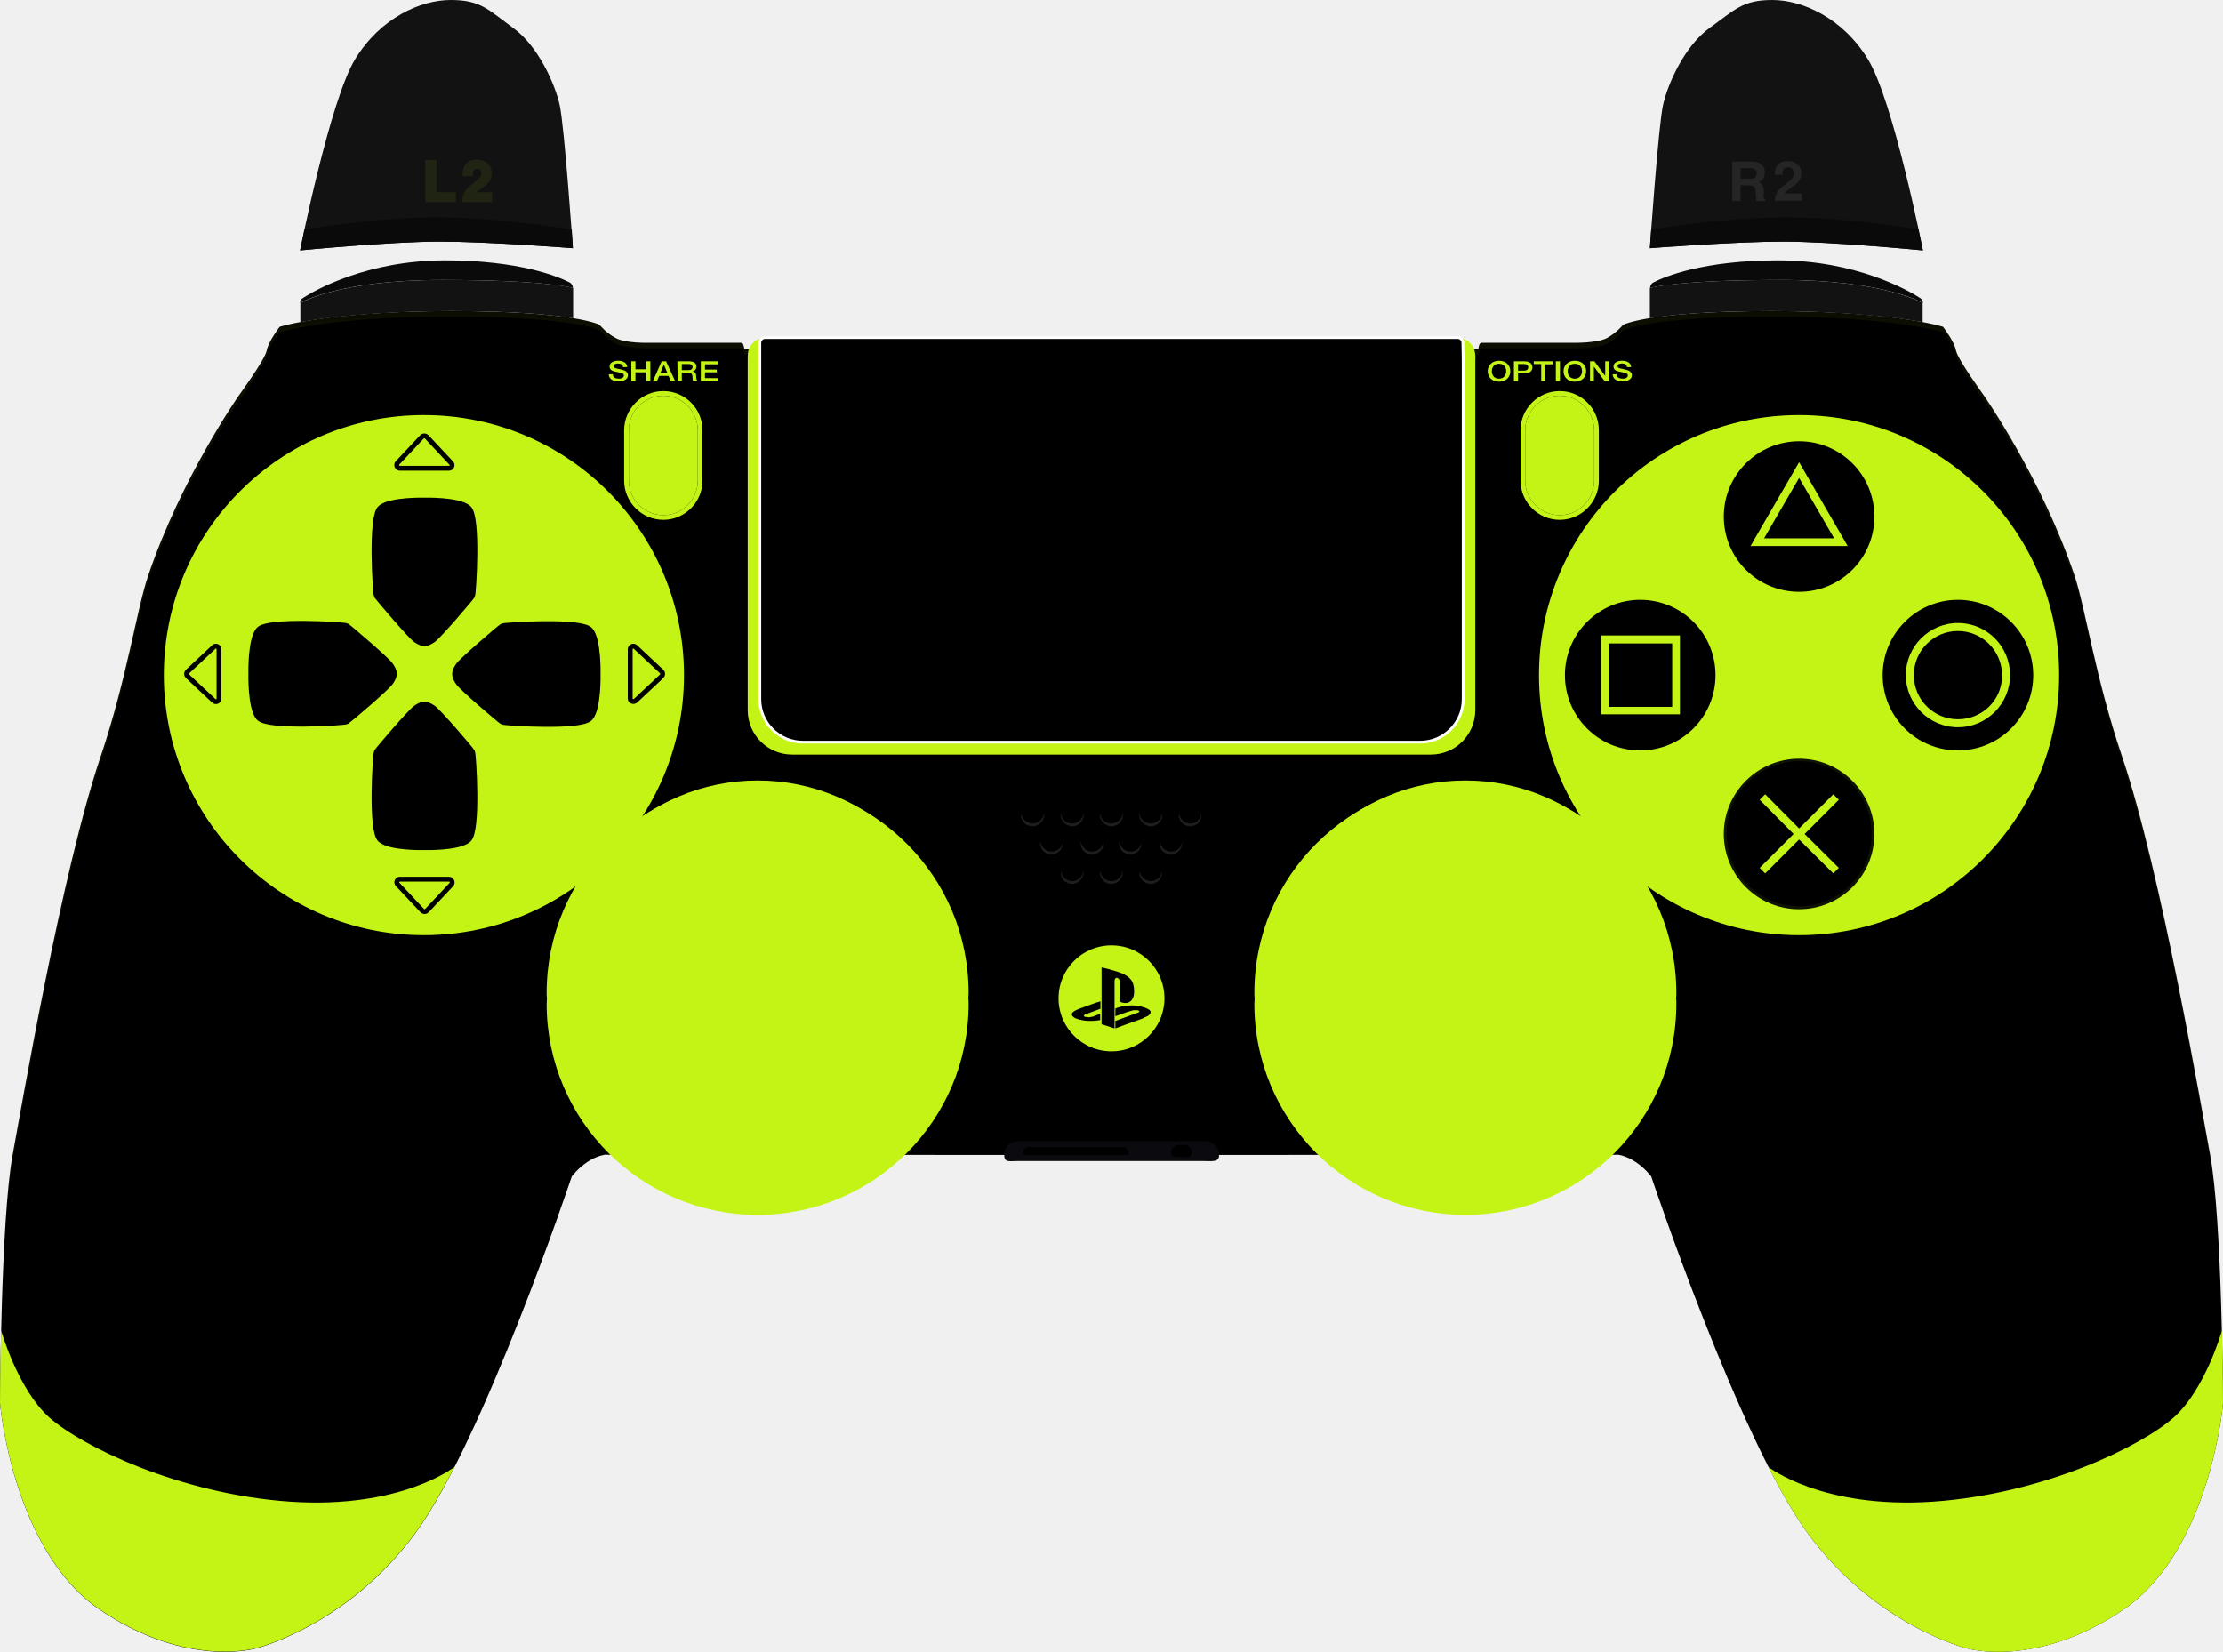
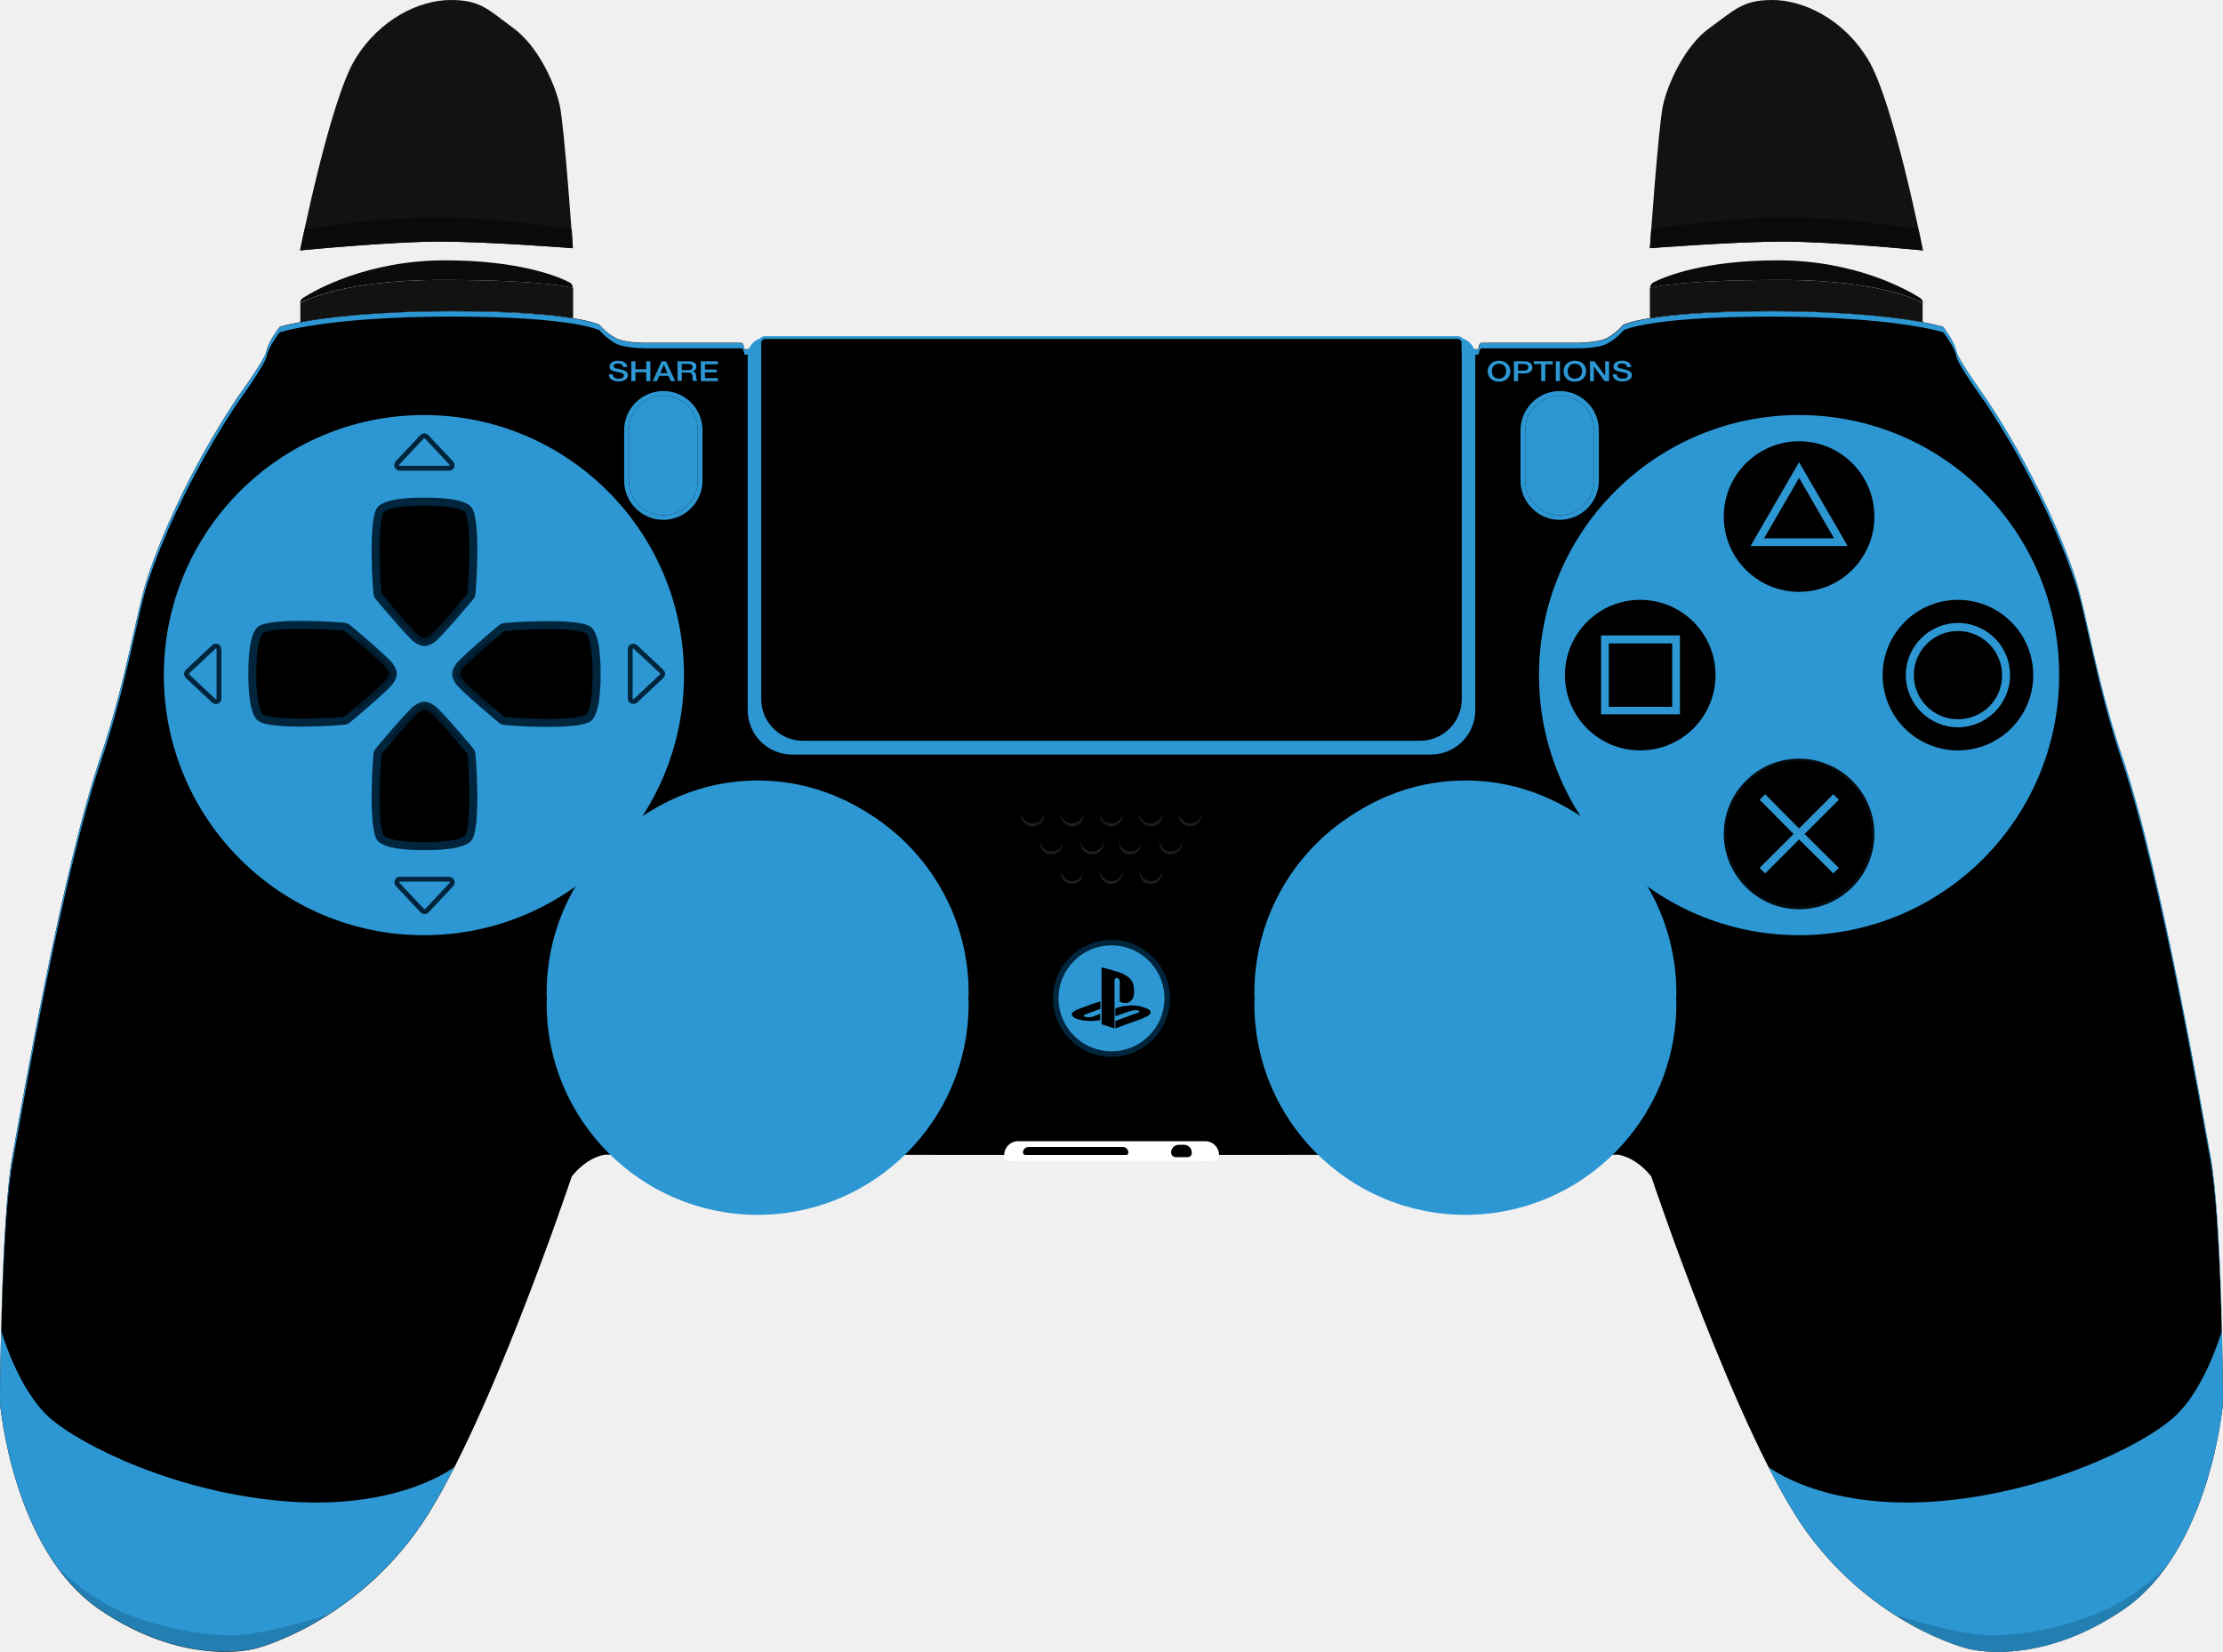
<svg xmlns="http://www.w3.org/2000/svg" xmlns:xlink="http://www.w3.org/1999/xlink" version="1.1" id="Layer_1" x="0px" y="0px" viewBox="0 0 806 598.9" style="enable-background:new 0 0 806 598.9;" xml:space="preserve">
  <style type="text/css">
	.st0{fill:none;}
	.st1{fill:#B3B3B3;}
- 	.st2{opacity:6.000000e-02;}
- 	.st3{fill:#C3F415;}
- 	.st4{fill:#C3F415;stroke:#000000;stroke-width:1.758;}
- 	.st5{opacity:0.22;fill:#C3F415;enable-background:new    ;}
- 	.st6{stroke:#000000;stroke-width:2.891;}
+ 	.st2{opacity:3.003de-02;}
+ 	.st3{fill:#2d97d3;}
+ 	.st4{fill:#2d97d3;stroke:#00253d;stroke-width:1.758;}
+ 	.st5{opacity:0.22;fill:#00253d;enable-background:new    ;}
+ 	.st6{stroke:#00253d;stroke-width:2.891;}
	.st7{opacity:0.25;enable-background:new    ;}
	.st8{opacity:0.12;}
	.st9{fill:#FFFFFF;}
- 	.st10{fill:#0B0B0F;}
- 	.st11{stroke:#FFFFFF;}
+ 	.st10{fill:#FFFFFF;}
+ 	.st11{stroke:#2d97d3;}
	.st12{filter:url(#filter2579);}
	.st13{fill:url(#SVGID_1_);}
	.st14{fill-opacity:0.92;}
- 	.st15{fill:#C3F415;stroke:#000000;stroke-width:2;stroke-miterlimit:10;}
+ 	.st15{fill:#2d97d3;stroke:#00253d;stroke-width:2;stroke-miterlimit:10;}
	.st16{fill:#0A0A0A;}
	.st17{fill:#121212;}
- 	.st18{opacity:8.000000e-02;}
- 	.st19{fill:#C3F415;stroke:#C3F415;stroke-miterlimit:10;}
+ 	.st18{opacity:9.000000e-09;}
+ 	.st19{fill:#2d97d3;stroke:#2d97d3;stroke-miterlimit:10;}
</style>
  <filter height="1.589" id="filter2579" style="color-interpolation-filters:sRGB" width="1.282" x="-0.141" y="-0.295">
    <feGaussianBlur id="feGaussianBlur2581" stdDeviation="14.99" />
  </filter>
  <pattern y="598.9" width="71" height="71" patternUnits="userSpaceOnUse" id="SVGID_6_" viewBox="0 -71 71 71" style="overflow:visible;">
    <g>
      <rect y="-71" class="st0" width="71" height="71" />
      <g id="g88_2_">
        <polygon id="polygon80_2_" class="st0" points="0,-71 71,-71 71,0 0,0    " />
        <g id="g86_2_">
          <polygon id="polygon82_2_" class="st0" points="0,-71 71,-71 71,0 0,0     " />
          <path id="path84_2_" class="st1" d="M41.8-35.5c0,3.5-2.8,6.3-6.3,6.3s-6.3-2.8-6.3-6.3s2.8-6.3,6.3-6.3S41.8-39,41.8-35.5z" />
        </g>
      </g>
    </g>
  </pattern>
  <g id="g129">
    <g id="g127">
      <g id="g125">
        <path id="path91" d="M801.3,418.6c-2.9-15.5-17.7-102.5-32-144.6c-9.4-27.7-13.1-53-17-64.9     c-12-35.7-33-65.7-33-65.7s-9.5-13.1-10.1-16.3c-0.6-3.3-4.7-8.6-4.7-8.6s-17.4-5.7-62.3-5.7c-44.9,0-53.7,5-53.7,5     s-2.4,2.9-5.9,4.8c-3.5,1.8-11.7,1.7-11.7,1.7h-33.4c0,0-0.6-0.1-0.9,0.3c-0.4,0.4-0.6,2-0.6,2H403H269.9c0,0-0.3-1.7-0.6-2     c-0.4-0.4-0.9-0.3-0.9-0.3H235c0,0-8.2,0.2-11.7-1.7c-3.5-1.8-5.9-4.8-5.9-4.8s-8.8-5-53.7-5c-44.8,0-62.3,5.7-62.3,5.7     s-4.1,5.3-4.7,8.6c-0.6,3.3-10.1,16.3-10.1,16.3s-21,30-33,65.7c-4,11.9-7.7,37.2-17,64.9c-14.3,42.1-29.1,129.1-32,144.6     C0.3,441.8,0,508.8,0,508.8s4.5,53.4,36.2,74.9s56.7,14,56.7,14s33.1-8.2,57.8-41.9s56.6-129.2,56.6-129.2s2.2-3,5.7-5.3     s6.3-2.6,6.3-2.6l183.7,0.1l183.7-0.1c0,0,2.8,0.3,6.3,2.6s5.7,5.3,5.7,5.3s31.9,95.4,56.6,129.2c24.7,33.8,57.8,41.9,57.8,41.9     s25,7.5,56.7-14s36.2-74.9,36.2-74.9S805.7,441.8,801.3,418.6z" />
        <g id="g95" class="st2">
          <path id="path93" class="st3" d="M36.6,276c9.4-27.7,13.1-53,17-64.9c12-35.7,33-65.7,33-65.7s9.5-13.1,10.1-16.3      c0.6-3.3,4.7-8.6,4.7-8.6s17.4-5.7,62.3-5.7c44.8,0,53.7,5,53.7,5s2.4,2.9,5.9,4.8c3.5,1.8,11.7,1.7,11.7,1.7h33.4      c0,0,0.6-0.1,0.9,0.3c0.4,0.4,0.6,2,0.6,2H403h133.1c0,0,0.3-1.7,0.6-2c0.4-0.4,0.9-0.3,0.9-0.3H571c0,0,8.2,0.2,11.7-1.7      c3.5-1.8,5.9-4.8,5.9-4.8s8.8-5,53.7-5s62.3,5.7,62.3,5.7s4.1,5.3,4.7,8.6c0.6,3.3,10.1,16.3,10.1,16.3s21,30,33,65.7      c4,11.9,7.7,37.2,17,64.9c14.3,42.1,29.1,129.1,32,144.6c3.9,20.9,4.6,77.3,4.7,88.3c0-0.1,0-0.1,0-0.1s-0.3-66.9-4.7-90.1      c-2.9-15.5-17.7-102.5-32-144.6c-9.4-27.7-13.1-53-17-64.9c-12-35.7-33-65.7-33-65.7s-9.5-13.1-10.1-16.3      c-0.6-3.3-4.7-8.6-4.7-8.6s-17.4-5.7-62.3-5.7s-53.7,5-53.7,5s-2.4,2.9-5.9,4.8c-3.5,1.8-11.7,1.7-11.7,1.7h-33.4      c0,0-0.6-0.1-0.9,0.3c-0.4,0.4-0.6,2-0.6,2H403H269.9c0,0-0.3-1.7-0.6-2c-0.4-0.4-0.9-0.3-0.9-0.3H235c0,0-8.2,0.2-11.7-1.7      c-3.5-1.8-5.9-4.8-5.9-4.8s-8.8-5-53.7-5c-44.8,0-62.3,5.7-62.3,5.7s-4.1,5.3-4.7,8.6c-0.6,3.3-10.1,16.3-10.1,16.3      s-21,30-33,65.7c-4,11.9-7.7,37.2-17,64.9c-14.3,42.1-29.1,129.1-32,144.6C0.3,441.8,0,508.8,0,508.8v0.1      c0.1-10.9,0.7-67.4,4.7-88.3C7.6,405.2,22.3,318.1,36.6,276z" />
        </g>
        <path id="path97" class="st3" d="M351.2,360c0-42.2-34.3-76.5-76.5-76.5s-76.5,34.3-76.5,76.5c0,0.7,0,1.3,0.1,2     c0,0.7-0.1,1.3-0.1,2c0,42.2,34.3,76.5,76.5,76.5s76.5-34.3,76.5-76.5c0-0.7,0-1.3-0.1-2C351.1,361.3,351.2,360.6,351.2,360z" />
        <circle id="circle99" class="st3" cx="274.7" cy="356" r="73" />
        <circle id="circle101" class="st3" cx="274.7" cy="356" r="51.5" />
        <path id="path103" class="st3" d="M607.8,360c0-42.2-34.3-76.5-76.5-76.5s-76.5,34.3-76.5,76.5c0,0.7,0,1.3,0.1,2     c0,0.7-0.1,1.3-0.1,2c0,42.2,34.3,76.5,76.5,76.5s76.5-34.3,76.5-76.5c0-0.7,0-1.3-0.1-2C607.8,361.3,607.8,360.6,607.8,360z" />
        <circle id="circle105" class="st3" cx="531.3" cy="356" r="73" />
        <circle id="circle107" class="st3" cx="531.3" cy="356" r="51.5" />
        <path id="path109" class="st3" d="M534.8,128c-0.4-3.2-3.3-5.6-6.5-5.6l0,0H403l0,0H277.7l0,0c-3.2,0-6.1,2.3-6.5,5.6     c-0.1,0.7-0.1,1.4-0.1,2.1v127.4c0,8.9,7.2,16.1,16.1,16.1H403l0,0h115.8c8.9,0,16.1-7.2,16.1-16.1V130.1     C535,129.4,534.9,128.7,534.8,128z" />
        <circle id="circle111" class="st3" cx="652.3" cy="244.8" r="94.3" />
        <g id="g123">
          <circle id="circle113" class="st3" cx="153.7" cy="244.8" r="94.3" />
          <path id="path115" class="st4" d="M230.4,254.1l9.5-8.9c0.5-0.5,0.5-1.2,0-1.7l-9.5-8.9c-0.7-0.7-1.9-0.2-1.9,0.8v8.9v8.9      C228.4,254.2,229.6,254.7,230.4,254.1z" />
          <path id="path117" class="st4" d="M145,169.8h8.9h8.9c1,0,1.5-1.2,0.8-1.9l-8.9-9.5c-0.5-0.5-1.2-0.5-1.7,0l-8.9,9.5      C143.5,168.6,144,169.8,145,169.8z" />
          <path id="path119" class="st4" d="M77.5,234.6l-9.5,8.9c-0.5,0.5-0.5,1.2,0,1.7l9.5,8.9c0.7,0.7,1.9,0.2,1.9-0.8v-8.9v-8.9      C79.4,234.4,78.2,233.9,77.5,234.6z" />
          <path id="path121" class="st4" d="M162.8,318.8h-8.9H145c-1,0-1.5,1.2-0.8,1.9l8.9,9.5c0.5,0.5,1.2,0.5,1.7,0l8.9-9.5      C164.3,320,163.8,318.8,162.8,318.8z" />
        </g>
      </g>
    </g>
  </g>
  <g id="g191">
    <g id="g138">
      <path id="path134" class="st3" d="M105.2,544.5c-40.5-2.8-75.8-20.3-87.3-30.5C6.4,503.7,0.4,482.4,0.4,482.4    C0,497.4,0,508.7,0,508.7s4.5,53.4,36.2,74.9s56.7,14,56.7,14s33.1-8.2,57.8-41.9c4.5-6.2,9.3-14.5,14.1-23.8    C164.7,531.9,145.6,547.2,105.2,544.5z" />
      <path id="path136" class="st5" d="M90,592.5c-12.5,1.8-31.3-2-45.1-7.7c-13.6-5.7-24-16.4-24-16.4c4.2,5.8,9.3,11.1,15.3,15.2    c31.7,21.5,56.7,14,56.7,14s11.7-2.9,26.3-12.3C119.2,585.3,104.6,590.5,90,592.5z" />
    </g>
    <g id="g147">
      <path id="path143" class="st3" d="M700.8,544.5c40.5-2.8,75.8-20.3,87.3-30.5s17.5-31.5,17.5-31.5c0.4,15,0.4,26.3,0.4,26.3    s-4.5,53.4-36.2,74.9s-56.7,14-56.7,14s-33.1-8.2-57.8-41.9c-4.5-6.2-9.3-14.5-14.1-23.8C641.3,531.9,660.4,547.2,700.8,544.5z" />
      <path id="path145" class="st5" d="M716,592.5c12.5,1.8,31.3-2,45.1-7.7c13.6-5.7,24-16.4,24-16.4c-4.2,5.8-9.3,11.1-15.3,15.2    c-31.7,21.5-56.7,14-56.7,14s-11.7-2.9-26.3-12.3C686.8,585.3,701.4,590.5,716,592.5z" />
    </g>
    <g id="g155">
      <g id="g153">
        <path id="path149" class="st3" d="M240.5,143.5c6.9,0,12.5,5.6,12.5,12.5v18.3c0,6.9-5.6,12.5-12.5,12.5s-12.5-5.6-12.5-12.5V156     C228,149.1,233.6,143.5,240.5,143.5 M240.5,141.8c-7.8,0-14.2,6.4-14.2,14.2v18.3c0,7.8,6.4,14.2,14.2,14.2s14.2-6.4,14.2-14.2     V156C254.7,148.1,248.3,141.8,240.5,141.8L240.5,141.8z" />
        <path id="path151" class="st3" d="M240.5,143.5c-6.9,0-12.5,5.6-12.5,12.5v18.3c0,6.9,5.6,12.5,12.5,12.5s12.5-5.6,12.5-12.5V156     C253,149.1,247.4,143.5,240.5,143.5z" />
      </g>
    </g>
    <g id="g163">
      <g id="g161">
        <path id="path157" class="st3" d="M565.5,143.5c6.9,0,12.5,5.6,12.5,12.5v18.3c0,6.9-5.6,12.5-12.5,12.5l0,0     c-6.9,0-12.5-5.6-12.5-12.5V156C553,149.1,558.6,143.5,565.5,143.5L565.5,143.5 M565.5,141.8c-7.8,0-14.2,6.4-14.2,14.2v18.3     c0,7.8,6.4,14.2,14.2,14.2s14.2-6.4,14.2-14.2V156C579.7,148.1,573.3,141.8,565.5,141.8L565.5,141.8z" />
        <path id="path159" class="st3" d="M565.5,143.5c-6.9,0-12.5,5.6-12.5,12.5v18.3c0,6.9,5.6,12.5,12.5,12.5s12.5-5.6,12.5-12.5V156     C578,149.1,572.4,143.5,565.5,143.5z" />
      </g>
    </g>
    <g id="g189">
      <g id="g169">
        <path id="path165" class="st6" d="M141.2,247.2c1.4-2,1.2-2.9,1.2-2.9s0.2-0.9-1.2-2.9s-15-13.6-15.7-14s-28.5-2.2-31.4,1.3     s-2.6,15.6-2.6,15.6s-0.3,12.1,2.6,15.6c2.9,3.5,30.7,1.7,31.4,1.3S139.8,249.2,141.2,247.2z" />
        <path id="path167" class="st7" d="M141.2,247.2c1.4-2,1.2-2.9,1.2-2.9s0.2-0.9-1.2-2.9c-0.9-1.3-6.9-6.6-11.2-10.3     c-2.1,3.9-3.4,8.4-3.4,13.2c0,4.8,1.2,9.3,3.4,13.2C134.3,253.8,140.3,248.5,141.2,247.2z" />
      </g>
      <g id="g175">
        <path id="path171" class="st6" d="M151,231.6c2,1.4,2.9,1.2,2.9,1.2s0.9,0.2,2.9-1.2s13.6-15,14-15.7s2.2-28.5-1.3-31.4     s-15.6-2.6-15.6-2.6s-12.1-0.3-15.6,2.6s-1.7,30.7-1.3,31.4C137.5,216.6,149,230.2,151,231.6z" />
        <path id="path173" class="st7" d="M151,231.6c2,1.4,2.9,1.2,2.9,1.2s0.9,0.2,2.9-1.2c1.3-0.9,6.6-6.9,10.3-11.2     c-3.9-2.1-8.4-3.4-13.2-3.4s-9.3,1.2-13.2,3.4C144.5,224.7,149.7,230.7,151,231.6z" />
      </g>
      <g id="g181">
        <path id="path177" class="st6" d="M213.7,228.8c-2.9-3.5-30.7-1.7-31.4-1.3c-0.7,0.4-14.3,12-15.7,14s-1.2,2.9-1.2,2.9     s-0.2,0.9,1.2,2.9s15,13.6,15.7,14c0.7,0.4,28.5,2.2,31.4-1.3s2.6-15.6,2.6-15.6S216.6,232.3,213.7,228.8z" />
        <path id="path179" class="st7" d="M177.9,231.2c-4.3,3.7-10.3,9-11.2,10.3c-1.4,2-1.2,2.9-1.2,2.9s-0.2,0.9,1.2,2.9     c0.9,1.3,6.9,6.6,11.2,10.3c2.1-3.9,3.4-8.4,3.4-13.2C181.3,239.6,180,235.1,177.9,231.2z" />
      </g>
      <g id="g187">
        <path id="path183" class="st6" d="M156.8,257.1c-2-1.4-2.9-1.2-2.9-1.2s-0.9-0.2-2.9,1.2c-2,1.4-13.6,15-14,15.7     s-2.2,28.5,1.3,31.4c3.5,2.9,15.6,2.6,15.6,2.6s12.1,0.3,15.6-2.6c3.5-2.9,1.7-30.7,1.3-31.4C170.4,272,158.8,258.5,156.8,257.1z     " />
        <path id="path185" class="st7" d="M156.8,257.1c-2-1.4-2.9-1.2-2.9-1.2s-0.9-0.2-2.9,1.2c-1.3,0.9-6.6,6.9-10.3,11.2     c3.9,2.1,8.4,3.4,13.2,3.4s9.3-1.2,13.2-3.4C163.4,264,158.1,258,156.8,257.1z" />
      </g>
    </g>
  </g>
  <g id="g221">
    <g id="g207">
      <circle id="circle193" cx="403" cy="316.4" r="4.1" />
      <circle id="circle195" cx="403" cy="295.5" r="4.1" />
      <circle id="circle197" cx="396.1" cy="305.7" r="4.1" />
      <circle id="circle199" cx="381.4" cy="305.7" r="4.1" />
      <circle id="circle201" cx="388.7" cy="316.4" r="4.1" />
      <circle id="circle203" cx="388.7" cy="295.5" r="4.1" />
      <circle id="circle205" cx="374.4" cy="295.5" r="4.1" />
    </g>
    <g id="g219">
      <circle id="circle209" cx="409.9" cy="305.7" r="4.1" />
      <circle id="circle211" cx="424.6" cy="305.7" r="4.1" />
      <ellipse id="circle213" transform="matrix(0.1602 -0.9871 0.9871 0.1602 38.0574 677.5311)" cx="417.2" cy="316.4" rx="4.1" ry="4.1" />
      <ellipse id="circle215" transform="matrix(0.1602 -0.9871 0.9871 0.1602 58.6875 659.9789)" cx="417.2" cy="295.5" rx="4.1" ry="4.1" />
      <circle id="circle217" cx="431.6" cy="295.5" r="4.1" />
    </g>
  </g>
  <g id="g247" class="st8">
    <path id="path223" class="st9" d="M403,319.5c-2.1,0-3.8-1.6-4.1-3.6c0,0.2-0.1,0.3-0.1,0.5c0,2.3,1.8,4.1,4.1,4.1   c2.3,0,4.1-1.8,4.1-4.1c0-0.2,0-0.3-0.1-0.5C406.8,317.9,405.1,319.5,403,319.5z" />
    <path id="path225" class="st9" d="M403,299.6c2.3,0,4.1-1.8,4.1-4.1c0-0.2,0-0.3-0.1-0.5c-0.2,2-2,3.6-4.1,3.6s-3.8-1.6-4.1-3.6   c0,0.2-0.1,0.3-0.1,0.5C398.9,297.7,400.7,299.6,403,299.6z" />
    <path id="path227" class="st9" d="M400.2,305.7c0-0.2,0-0.3-0.1-0.5c-0.2,2-2,3.6-4.1,3.6s-3.8-1.6-4.1-3.6c0,0.2-0.1,0.3-0.1,0.5   c0,2.3,1.8,4.1,4.1,4.1C398.3,309.8,400.2,308,400.2,305.7z" />
    <path id="path229" class="st9" d="M385.4,305.2c-0.2,2-2,3.6-4.1,3.6s-3.8-1.6-4.1-3.6c0,0.2-0.1,0.3-0.1,0.5   c0,2.3,1.8,4.1,4.1,4.1c2.3,0,4.1-1.8,4.1-4.1C385.5,305.5,385.5,305.4,385.4,305.2z" />
    <path id="path231" class="st9" d="M388.8,319.5c-2.1,0-3.8-1.6-4.1-3.6c0,0.2-0.1,0.3-0.1,0.5c0,2.3,1.8,4.1,4.1,4.1   c2.3,0,4.1-1.8,4.1-4.1c0-0.2,0-0.3-0.1-0.5C392.6,317.9,390.9,319.5,388.8,319.5z" />
    <path id="path233" class="st9" d="M388.8,299.6c2.3,0,4.1-1.8,4.1-4.1c0-0.2,0-0.3-0.1-0.5c-0.2,2-2,3.6-4.1,3.6s-3.8-1.6-4.1-3.6   c0,0.2-0.1,0.3-0.1,0.5C384.6,297.7,386.5,299.6,388.8,299.6z" />
    <path id="path235" class="st9" d="M378.6,295.5c0-0.2,0-0.3-0.1-0.5c-0.2,2-2,3.6-4.1,3.6s-3.8-1.6-4.1-3.6c0,0.2-0.1,0.3-0.1,0.5   c0,2.3,1.8,4.1,4.1,4.1C376.7,299.6,378.6,297.7,378.6,295.5z" />
    <path id="path237" class="st9" d="M414,305.2c-0.2,2-2,3.6-4.1,3.6s-3.8-1.6-4.1-3.6c0,0.2-0.1,0.3-0.1,0.5c0,2.3,1.8,4.1,4.1,4.1   c2.3,0,4.1-1.8,4.1-4.1C414.1,305.5,414,305.4,414,305.2z" />
    <path id="path239" class="st9" d="M424.6,308.8c-2.1,0-3.8-1.6-4.1-3.6c0,0.2-0.1,0.3-0.1,0.5c0,2.3,1.8,4.1,4.1,4.1   s4.1-1.8,4.1-4.1c0-0.2,0-0.3-0.1-0.5C428.5,307.3,426.7,308.8,424.6,308.8z" />
    <path id="path241" class="st9" d="M417.3,319.5c-2.1,0-3.8-1.6-4.1-3.6c0,0.2-0.1,0.3-0.1,0.5c0,2.3,1.8,4.1,4.1,4.1   s4.1-1.8,4.1-4.1c0-0.2,0-0.3-0.1-0.5C421.1,317.9,419.4,319.5,417.3,319.5z" />
    <path id="path243" class="st9" d="M417.3,299.6c2.3,0,4.1-1.8,4.1-4.1c0-0.2,0-0.3-0.1-0.5c-0.2,2-2,3.6-4.1,3.6s-3.8-1.6-4.1-3.6   c0,0.2-0.1,0.3-0.1,0.5C413.1,297.7,415,299.6,417.3,299.6z" />
    <path id="path245" class="st9" d="M431.6,298.6c-2.1,0-3.8-1.6-4.1-3.6c0,0.2-0.1,0.3-0.1,0.5c0,2.3,1.8,4.1,4.1,4.1   s4.1-1.8,4.1-4.1c0-0.2,0-0.3-0.1-0.5C435.4,297,433.7,298.6,431.6,298.6z" />
  </g>
  <path id="path249" class="st10" d="M436.6,421h-67.9c-2.8,0-4.6,0.6-4.6-2.2l0,0c0-2.8,2.3-5,5-5H437c2.8,0,5,2.3,5,5l0,0  C442.1,421.5,439.4,421,436.6,421z" />
  <path id="path251" d="M408.3,418.8h-36.5c-0.5,0-0.9-0.4-0.9-0.9l0,0c0-1.1,0.9-2,2-2h34.2c1.1,0,2,0.9,2,2l0,0  C409.2,418.4,408.8,418.8,408.3,418.8z" />
  <path id="path253" d="M430.5,419.6h-4.2c-0.9,0-1.7-0.8-1.7-1.7l0,0c0-1.6,1.3-2.8,2.8-2.8h1.9c1.6,0,2.8,1.3,2.8,2.8l0,0  C432.2,418.9,431.5,419.6,430.5,419.6z" />
  <g id="g264">
    <g id="g262">
      <path id="path255" class="st11" d="M530.4,124.3c0-1-0.8-1.9-1.9-1.9H403l0,0H277.4c-1,0-1.9,0.8-1.9,1.9v6v123.2    c0,8.6,7,15.6,15.6,15.6H403l0,0h111.9c8.6,0,15.6-7,15.6-15.6V130.4L530.4,124.3z" />
      <g id="g260" class="st8">
        <g id="path258" class="st12">
          <pattern id="SVGID_1_" xlink:href="#SVGID_6_" patternTransform="matrix(0.1017 0 0 0.1017 -20886.01 -5377.495)">
				</pattern>
          <path class="st13" d="M275.5,253.5c0,8.6,7,15.6,15.6,15.6H403l0,0h111.9c8.6,0,15.6-7,15.6-15.6V147h-255V253.5z" />
        </g>
      </g>
    </g>
  </g>
  <g id="g308">
    <g id="g306">
      <g id="g274">
        <g id="g270">
          <path id="path266" d="M709.9,271c-14.5,0-26.3-11.8-26.3-26.3c0-14.5,11.8-26.3,26.3-26.3s26.3,11.8,26.3,26.3      C736.2,259.2,724.4,271,709.9,271z" />
          <path id="path268" d="M709.9,219.5c13.9,0,25.3,11.3,25.3,25.3c0,14-11.3,25.2-25.3,25.2s-25.3-11.3-25.3-25.3      C684.6,230.7,696,219.5,709.9,219.5 M709.9,217.5c-15,0-27.3,12.2-27.3,27.3c0,15.1,12.2,27.3,27.3,27.3s27.3-12.2,27.3-27.3      C737.2,229.7,724.9,217.5,709.9,217.5L709.9,217.5z" />
        </g>
        <path id="path272" class="st3" d="M709.9,225.9c-10.4,0-18.9,8.5-18.9,18.9s8.5,18.9,18.9,18.9s18.9-8.5,18.9-18.9     C728.8,234.4,720.4,225.9,709.9,225.9z M709.9,260.8c-8.9,0-16-7.2-16-16c0-8.9,7.2-16,16-16s16,7.2,16,16     C726,253.7,718.8,260.8,709.9,260.8z" />
      </g>
      <g id="g284">
        <g id="g280">
          <path id="path276" d="M652.3,328.6c-14.5,0-26.3-11.8-26.3-26.3s11.8-26.3,26.3-26.3s26.3,11.8,26.3,26.3      S666.8,328.6,652.3,328.6z" />
          <path id="path278" class="st14" d="M652.3,277.1c13.9,0,25.3,11.3,25.3,25.3s-11.3,25.3-25.3,25.3S627,316.4,627,302.4      S638.4,277.1,652.3,277.1 M652.3,275.1c-15,0-27.3,12.2-27.3,27.3c0,15,12.2,27.3,27.3,27.3s27.3-12.2,27.3-27.3      C679.6,287.4,667.4,275.1,652.3,275.1L652.3,275.1z" />
        </g>
        <polygon id="polygon282" class="st3" points="666.7,290 664.7,288 652.3,300.4 640,288 638,290 650.3,302.4 638,314.7 640,316.7      652.3,304.4 664.7,316.7 666.7,314.7 654.3,302.4    " />
      </g>
      <g id="g294">
        <g id="g290">
          <path id="path286" d="M594.8,271c-14.5,0-26.3-11.8-26.3-26.3c0-14.5,11.8-26.3,26.3-26.3s26.3,11.8,26.3,26.3      C621.1,259.2,609.2,271,594.8,271z" />
          <path id="path288" d="M594.7,219.5c13.9,0,25.3,11.3,25.3,25.3c0,14-11.3,25.2-25.3,25.2s-25.3-11.3-25.3-25.3      C569.4,230.7,580.8,219.5,594.7,219.5 M594.7,217.5c-15,0-27.3,12.2-27.3,27.3c0,15.1,12.2,27.3,27.3,27.3s27.3-12.2,27.3-27.3      C622,229.7,609.8,217.5,594.7,217.5L594.7,217.5z" />
        </g>
        <path id="path292" class="st3" d="M606.3,230.4h-23h-2.8v2.8v23v2.8h2.8h23h2.8v-2.8v-23v-2.8H606.3L606.3,230.4z M606.3,256.3     h-23v-23h23V256.3z" />
      </g>
      <g id="g304">
        <g id="g300">
          <path id="path296" d="M652.3,213.5c-14.5,0-26.3-11.8-26.3-26.3s11.8-26.3,26.3-26.3s26.3,11.8,26.3,26.3      S666.8,213.5,652.3,213.5z" />
          <path id="path298" d="M652.3,162c13.9,0,25.3,11.3,25.3,25.3s-11.3,25.3-25.3,25.3S627,201.3,627,187.3S638.4,162,652.3,162       M652.3,160c-15,0-27.3,12.2-27.3,27.3c0,15.1,12.2,27.3,27.3,27.3s27.3-12.2,27.3-27.3C679.6,172.2,667.4,160,652.3,160      L652.3,160z" />
        </g>
        <path id="path302" class="st3" d="M668.3,195.2l-16-27.6l-16,27.6l-1.6,2.8h3.3h14.3h14.3h3.3L668.3,195.2z M652.3,195.2h-12.7     l12.7-21.9l12.7,21.9H652.3z" />
      </g>
    </g>
  </g>
  <g id="g320">
    <circle id="circle310" class="st15" cx="403" cy="362" r="20.2" />
    <g id="g318">
      <path id="path312" d="M404.1,368.6v-2.8v-3.5v-6.5c0-0.5,0.1-0.8,0.3-1c0.1-0.2,0.4-0.3,0.7-0.2c0.6,0.2,0.9,0.7,0.9,1.7v6.9    c0.8,0.4,1.5,0.5,2.1,0.5s1.2-0.2,1.6-0.5c1-0.7,1.5-1.9,1.5-3.7c0-1.9-0.4-3.4-1.2-4.3c-0.8-1-2.1-1.9-4.1-2.6    c-1.3-0.4-2.5-0.8-3.6-1.1s-2-0.5-2.9-0.7V363l0,0v2.7l0,0v1.7l0,0v2.5l0,0v1.5l4.7,1.5v-3.6l0,0V368.6z" />
      <path id="path314" d="M399,367.6l-1.7,0.6l-0.9,0.4l-1.6,0.3l-1.5-0.2c-0.3-0.2-0.4-0.4-0.2-0.6c0.1-0.1,0.2-0.1,0.3-0.2    c0.1-0.1,0.3-0.1,0.4-0.2l1.1-0.4l4.1-1.5v-2.7l-1.7,0.5l-5.5,2l-1,0.4c-1.5,0.6-2.2,1.2-2.2,1.8c0.1,0.8,1,1.5,2.7,1.9    c0.7,0.2,1.4,0.3,2.1,0.4c0.7,0.1,1.4,0.1,2.2,0.1c1,0,2.1-0.1,3.3-0.3v-2.3L399,367.6L399,367.6z" />
      <path id="path316" d="M414.8,365.3c-0.9-0.3-1.7-0.5-2.5-0.6c-0.8-0.1-1.7-0.2-2.5-0.1c-0.9,0-1.9,0.2-2.8,0.3    c-0.8,0.2-1.7,0.4-2.6,0.8v2.8l3.9-1.4l1.6-0.5l1.1-0.3h1.4c0.3,0.1,0.6,0.2,0.7,0.4c0,0.2-0.2,0.4-0.8,0.6l-1.4,0.5l-6.5,2.4v2.7    l3.5-1.3l6.4-2.3l0.7-0.4c1.5-0.5,2.2-1.2,2.2-1.9C417.2,366.4,416.4,365.8,414.8,365.3z" />
    </g>
  </g>
  <g id="g338">
    <g id="g328">
      <g id="g326">
        <path id="path322" class="st16" d="M697.2,109.9c0-0.8-0.4-1.5-1.1-1.9c-4.5-2.9-23.4-13.6-51.5-13.6c-26.9,0-41.1,5.9-45.1,8     c-0.8,0.4-1.2,1.2-1.2,2c0,0,9.8-2.9,47.5-2.9C683.5,101.5,697.2,109.9,697.2,109.9z" />
        <path id="path324" class="st17" d="M697.1,116.8L697.1,116.8v-6.9c0,0-13.7-8.4-51.4-8.4c-37.8,0-47.5,2.9-47.5,2.9v11l0,0     c7.7-1.3,21.2-2.6,44.1-2.6C670.8,112.9,688.2,115.2,697.1,116.8z" />
      </g>
    </g>
    <g id="g336">
      <g id="g334">
        <path id="path330" class="st16" d="M108.8,109.9c0-0.8,0.4-1.5,1.1-1.9c4.5-2.9,23.4-13.6,51.5-13.6c26.9,0,41.1,5.9,45.1,8     c0.8,0.4,1.2,1.2,1.2,2c0,0-9.8-2.9-47.5-2.9S108.8,109.9,108.8,109.9z" />
        <path id="path332" class="st17" d="M108.9,116.8L108.9,116.8v-6.9c0,0,13.7-8.4,51.4-8.4c37.8,0,47.5,2.9,47.5,2.9v11l0,0     c-7.7-1.3-21.2-2.6-44.1-2.6C135.2,112.9,117.8,115.2,108.9,116.8z" />
      </g>
    </g>
  </g>
  <g id="g376">
    <g id="g356">
      <g id="g354">
        <g id="g344">
          <path id="path340" class="st17" d="M697.2,90.8c0,0-32.7-3.2-50.6-3.2S598.2,90,598.2,90s3.1-44.7,4.8-52      c1.6-7.3,7.7-21.3,16.9-27.9S631.8,0,642.6,0s25.4,6.4,34.6,21.4C686.5,36.4,697.2,90.8,697.2,90.8z" />
          <path id="path342" class="st16" d="M598.7,83.2c0,0,26.1-4.4,49-4.4c22.8,0,47.9,4.4,47.9,4.4c1,4.7,1.6,7.6,1.6,7.6      s-32.7-3.2-50.6-3.2S598.2,90,598.2,90S598.4,87.3,598.7,83.2z" />
        </g>
        <g id="g352" class="st18">
          <g id="g348">
            <path id="path346" class="st9" d="M648.7,65.7c-2.1,1.7-3.2,2.6-3.2,2.6c-1.2,1.2-1.9,2.7-2,4.5h9.8v-2.6H647       c0.3-0.5,1-1.2,2.1-1.9c1.4-0.9,2.3-1.6,2.7-2.1c0.9-1,1.3-2.1,1.3-3.3c0-1.4-0.5-2.5-1.4-3.3s-2.1-1.2-3.5-1.2       c-3.1,0-4.7,1.7-4.7,5h2.7c0-1.8,0.7-2.7,2.1-2.7c1.3,0,2,0.7,2,2.1C650.5,63.9,649.9,64.8,648.7,65.7z" />
          </g>
          <path id="path350" class="st9" d="M631.1,67.2h3c1.5,0,2.3,0.6,2.4,1.9c0.1,1.2,0.2,2.5,0.3,3.8h3.3v-0.4      c-0.5-0.2-0.7-0.7-0.7-1.5c0-0.2,0-0.4,0.1-0.8v-0.7c0-1.7-0.6-2.9-1.8-3.5c1.4-0.5,2.2-1.6,2.2-3.4c0-1.3-0.4-2.3-1.3-3      c-0.8-0.7-1.9-1-3.2-1h-7.3v14.3h3V67.2z M631.1,61h3.7c1.4,0,2.1,0.6,2.1,1.9c0,1.3-0.8,1.9-2.3,1.9h-3.5V61z" />
        </g>
      </g>
    </g>
    <g id="g374">
      <g id="g372">
        <g id="g362">
          <path id="path358" class="st17" d="M108.8,90.8c0,0,32.7-3.2,50.6-3.2s48.3,2.4,48.3,2.4s-3.1-44.7-4.8-52      c-1.6-7.3-7.7-21.3-16.9-27.9C176.9,3.4,174.2,0,163.4,0c-10.8,0-25.4,6.4-34.6,21.4S108.8,90.8,108.8,90.8z" />
          <path id="path360" class="st16" d="M207.3,83.2c0,0-26.1-4.4-49-4.4c-22.8,0-47.9,4.4-47.9,4.4c-1,4.7-1.6,7.6-1.6,7.6      s32.7-3.2,50.6-3.2s48.3,2.4,48.3,2.4S207.6,87.3,207.3,83.2z" />
        </g>
        <g id="g370" class="st18">
          <g id="g366">
            <path id="path364" class="st19" d="M173.3,65.7c-2.1,1.7-3.2,2.6-3.2,2.6c-1.2,1.2-1.9,2.7-2,4.5h9.8v-2.6h-6.2       c0.3-0.5,1-1.2,2.1-1.9c1.4-0.9,2.3-1.6,2.7-2.1c0.9-1,1.3-2.1,1.3-3.3c0-1.4-0.5-2.5-1.4-3.3s-2.1-1.2-3.5-1.2       c-3.1,0-4.7,1.7-4.7,5h2.7c0-1.8,0.7-2.7,2.1-2.7c1.3,0,2,0.7,2,2.1C175.1,63.9,174.5,64.8,173.3,65.7z" />
          </g>
          <polygon id="polygon368" class="st19" points="164.8,70.2 157.8,70.2 157.8,58.5 154.7,58.5 154.7,72.8 164.8,72.8     " />
        </g>
      </g>
    </g>
  </g>
  <g id="g406">
    <g id="g392">
      <path id="path378" class="st3" d="M547.6,134.6c0,2.1-1.5,3.8-4.1,3.8s-4.1-1.7-4.1-3.8c0-2,1.5-3.8,4.1-3.8    S547.6,132.5,547.6,134.6z M540.9,134.6c0,1.4,0.8,2.7,2.6,2.7s2.6-1.4,2.6-2.7c0-1.4-0.8-2.7-2.6-2.7S540.9,133.2,540.9,134.6z" />
      <path id="path380" class="st3" d="M548.9,131h3.8c2.4,0,2.9,1.3,2.9,2.2s-0.5,2.2-2.9,2.2h-2.3v2.8h-1.5V131z M550.4,134.4h2.2    c0.7,0,1.5-0.3,1.5-1.2s-0.7-1.2-1.5-1.2h-2.2V134.4z" />
      <path id="path382" class="st3" d="M556.1,131h6.9v1.1h-2.7v6.1h-1.5V132h-2.7V131z" />
      <path id="path384" class="st3" d="M564.1,131h1.5v7.2h-1.5V131z" />
      <path id="path386" class="st3" d="M575.1,134.6c0,2.1-1.5,3.8-4.1,3.8s-4.1-1.7-4.1-3.8c0-2,1.5-3.8,4.1-3.8    S575.1,132.5,575.1,134.6z M568.4,134.6c0,1.4,0.8,2.7,2.6,2.7s2.6-1.4,2.6-2.7c0-1.4-0.8-2.7-2.6-2.7S568.4,133.2,568.4,134.6z" />
      <path id="path388" class="st3" d="M576.5,131h1.6l3.9,5.3l0,0V131h1.4v7.2h-1.6l-3.9-5.3l0,0v5.3h-1.4V131z" />
      <path id="path390" class="st3" d="M586.2,135.8c0,1.1,1,1.5,2.2,1.5c1.3,0,1.8-0.6,1.8-1.1c0-0.6-0.4-0.8-0.7-0.9    c-0.6-0.2-1.4-0.3-2.6-0.6c-1.5-0.3-1.9-1.1-1.9-1.8c0-1.5,1.6-2.1,3.1-2.1c1.8,0,3.3,0.8,3.3,2.3h-1.5c-0.1-0.9-0.8-1.3-1.8-1.3    c-0.7,0-1.6,0.2-1.6,0.9c0,0.5,0.4,0.8,1,0.9c0.1,0,2,0.4,2.5,0.6c1.1,0.3,1.7,1.1,1.7,1.8c0,1.6-1.7,2.3-3.4,2.3    c-2,0-3.5-0.8-3.6-2.6h1.5V135.8z" />
    </g>
    <g id="g404">
      <path id="path394" class="st3" d="M222.2,135.8c0,1.1,1,1.5,2.2,1.5c1.3,0,1.8-0.6,1.8-1.1c0-0.6-0.4-0.8-0.7-0.9    c-0.6-0.2-1.4-0.3-2.6-0.6c-1.5-0.3-1.9-1.1-1.9-1.8c0-1.5,1.6-2.1,3.1-2.1c1.8,0,3.3,0.8,3.3,2.3h-1.5c-0.1-0.9-0.8-1.3-1.8-1.3    c-0.7,0-1.6,0.2-1.6,0.9c0,0.5,0.4,0.8,1,0.9c0.1,0,2,0.4,2.5,0.6c1.1,0.3,1.7,1.1,1.7,1.8c0,1.6-1.7,2.3-3.4,2.3    c-2,0-3.5-0.8-3.6-2.6h1.5V135.8z" />
      <path id="path396" class="st3" d="M228.9,131h1.5v2.9h3.9V131h1.5v7.2h-1.5V135h-3.9v3.2h-1.5V131z" />
      <path id="path398" class="st3" d="M239.9,131h1.6l3.3,7.2h-1.6l-0.8-1.9H239l-0.8,1.9h-1.5L239.9,131z M239.4,135.3h2.6l-1.3-3.1    l0,0L239.4,135.3z" />
      <path id="path400" class="st3" d="M245.6,131h4.1c1.9,0,2.8,0.7,2.8,1.9c0,1.4-1.1,1.7-1.4,1.8l0,0c0.5,0.1,1.3,0.4,1.3,1.5    c0,0.8,0.1,1.6,0.5,1.9h-1.6c-0.2-0.3-0.2-0.7-0.2-1.1c0-1.3-0.3-1.9-1.7-1.9h-2.2v3h-1.5L245.6,131L245.6,131L245.6,131z     M247.1,134.2h2.5c1,0,1.5-0.4,1.5-1.1c0-0.9-0.7-1.1-1.5-1.1h-2.4v2.2L247.1,134.2L247.1,134.2z" />
      <path id="path402" class="st3" d="M254.1,131h6.2v1.1h-4.7v1.9h4.3v1h-4.3v2.1h4.7v1.1h-6.2V131L254.1,131z" />
    </g>
  </g>
</svg>
